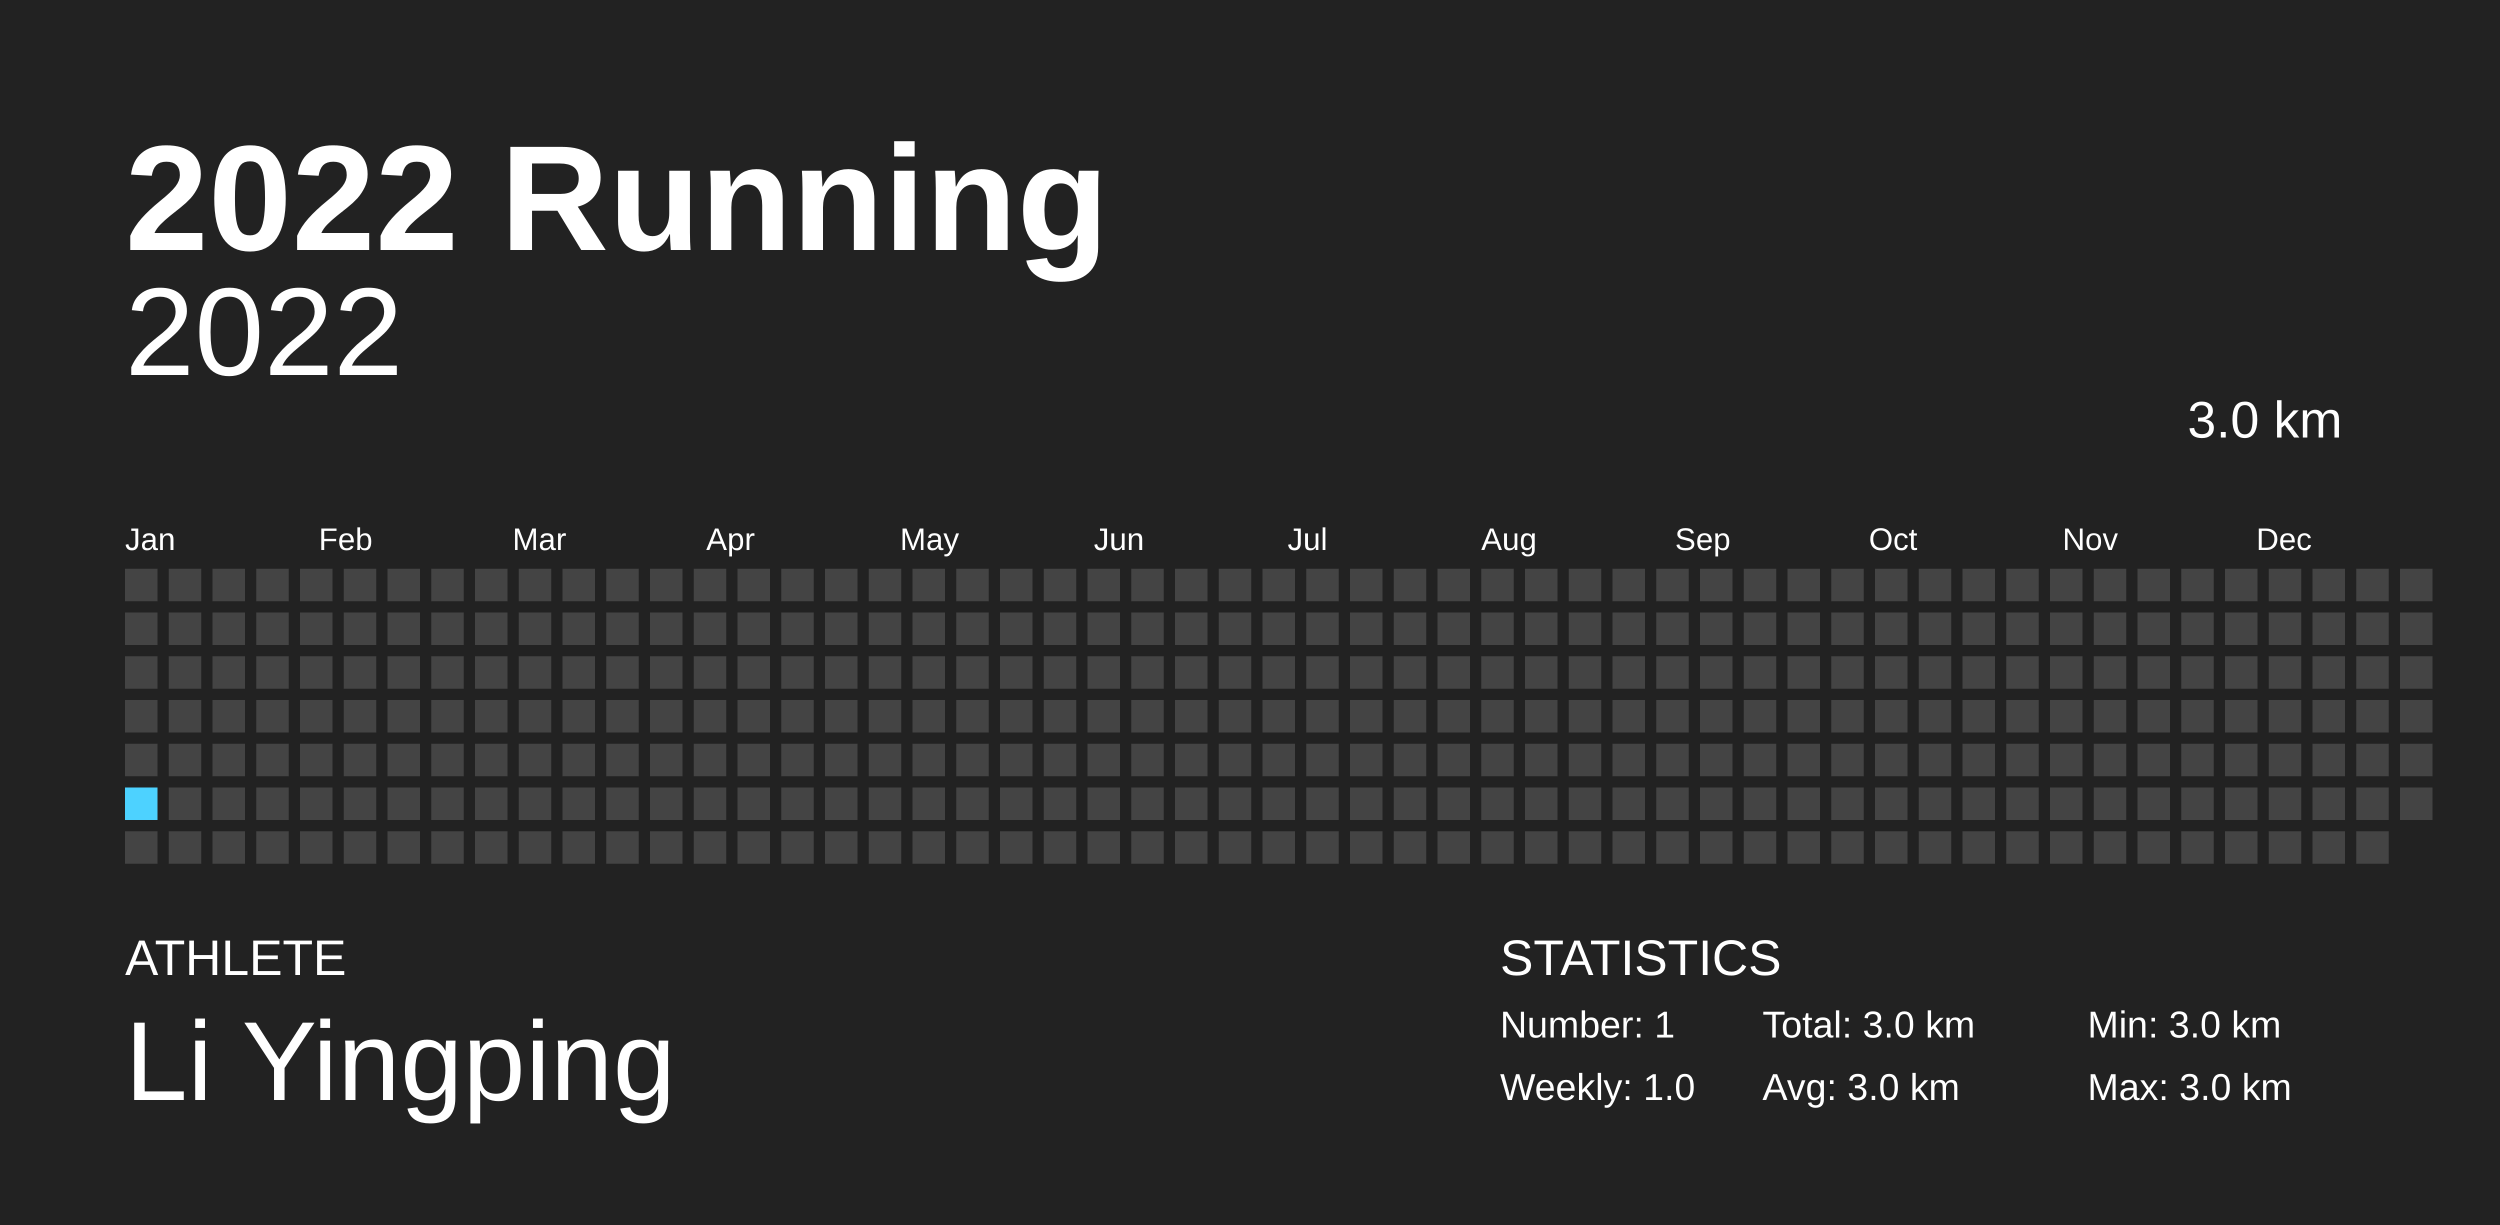
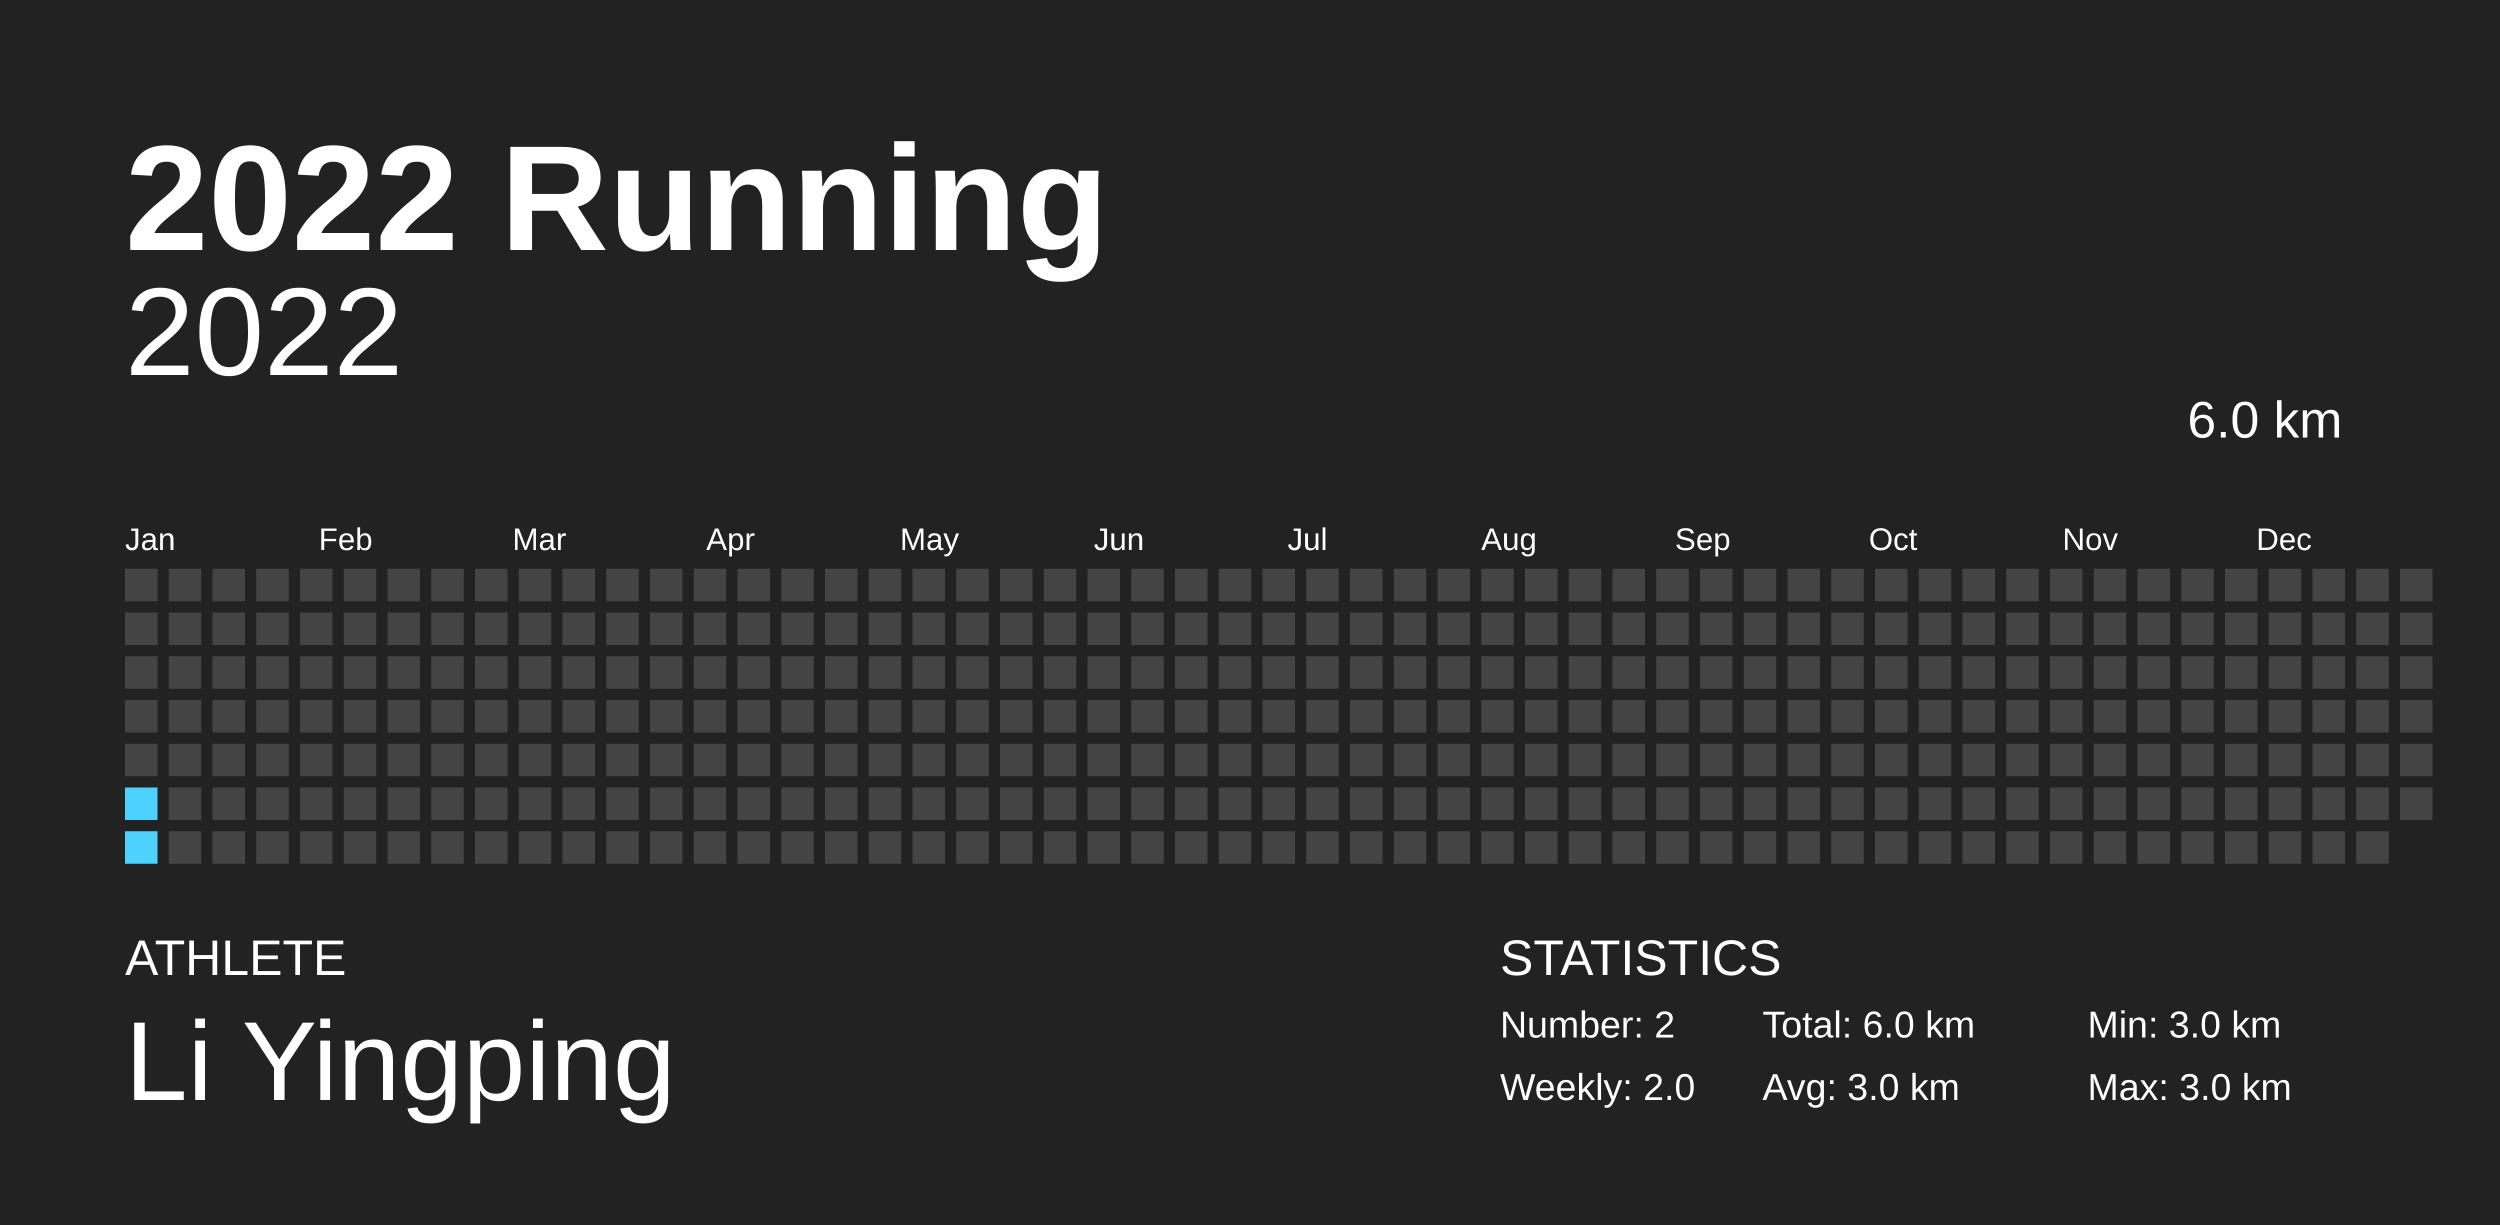
<svg xmlns="http://www.w3.org/2000/svg" baseProfile="full" height="98mm" version="1.1" viewBox="0,0,200,98" width="200mm">
  <defs />
  <rect fill="#222222" height="98" width="200" x="0" y="0" />
  <text fill="#FFFFFF" style="font-size:12px; font-family:Arial; font-weight:bold;" x="10" y="20">2022 Running</text>
  <text fill="#FFFFFF" style="font-size:4px; font-family:Arial" x="10" y="78">ATHLETE</text>
  <text fill="#FFFFFF" style="font-size:9px; font-family:Arial" x="10" y="88">Li Yingping</text>
  <text fill="#FFFFFF" style="font-size:4px; font-family:Arial" x="120" y="78">STATISTICS</text>
-   <text fill="#FFFFFF" style="font-size:3px; font-family:Arial" x="120" y="83">Number: 1</text>
-   <text fill="#FFFFFF" style="font-size:3px; font-family:Arial" x="120" y="88">Weekly: 1.0</text>
-   <text fill="#FFFFFF" style="font-size:3px; font-family:Arial" x="141" y="83">Total: 3.0 km</text>
+   <text fill="#FFFFFF" style="font-size:3px; font-family:Arial" x="120" y="83">Number: 2</text>
+   <text fill="#FFFFFF" style="font-size:3px; font-family:Arial" x="120" y="88">Weekly: 2.0</text>
+   <text fill="#FFFFFF" style="font-size:3px; font-family:Arial" x="141" y="83">Total: 6.0 km</text>
  <text fill="#FFFFFF" style="font-size:3px; font-family:Arial" x="141" y="88">Avg: 3.0 km</text>
  <text fill="#FFFFFF" style="font-size:3px; font-family:Arial" x="167" y="83">Min: 3.0 km</text>
  <text fill="#FFFFFF" style="font-size:3px; font-family:Arial" x="167" y="88">Max: 3.0 km</text>
  <text alignment-baseline="hanging" fill="#FFFFFF" style="font-size:10.0px; font-family:Arial;" x="10" y="30">2022</text>
-   <text alignment-baseline="hanging" fill="#FFFFFF" style="font-size:4.125px; font-family:Arial;" x="175" y="35">3.0 km</text>
+   <text alignment-baseline="hanging" fill="#FFFFFF" style="font-size:4.125px; font-family:Arial;" x="175" y="35">6.0 km</text>
  <text fill="#FFFFFF" style="font-size:2.5px; font-family:Arial" x="10.0" y="44">Jan</text>
  <text fill="#FFFFFF" style="font-size:2.5px; font-family:Arial" x="25.5" y="44">Feb</text>
  <text fill="#FFFFFF" style="font-size:2.5px; font-family:Arial" x="41.0" y="44">Mar</text>
  <text fill="#FFFFFF" style="font-size:2.5px; font-family:Arial" x="56.5" y="44">Apr</text>
  <text fill="#FFFFFF" style="font-size:2.5px; font-family:Arial" x="72.0" y="44">May</text>
  <text fill="#FFFFFF" style="font-size:2.5px; font-family:Arial" x="87.5" y="44">Jun</text>
  <text fill="#FFFFFF" style="font-size:2.5px; font-family:Arial" x="103.0" y="44">Jul</text>
  <text fill="#FFFFFF" style="font-size:2.5px; font-family:Arial" x="118.5" y="44">Aug</text>
  <text fill="#FFFFFF" style="font-size:2.5px; font-family:Arial" x="134.0" y="44">Sep</text>
  <text fill="#FFFFFF" style="font-size:2.5px; font-family:Arial" x="149.5" y="44">Oct</text>
  <text fill="#FFFFFF" style="font-size:2.5px; font-family:Arial" x="165.0" y="44">Nov</text>
  <text fill="#FFFFFF" style="font-size:2.5px; font-family:Arial" x="180.5" y="44">Dec</text>
  <rect fill="#444444" height="2.6" width="2.6" x="10.0" y="45.5" />
  <rect fill="#444444" height="2.6" width="2.6" x="10.0" y="49.0" />
  <rect fill="#444444" height="2.6" width="2.6" x="10.0" y="52.5" />
  <rect fill="#444444" height="2.6" width="2.6" x="10.0" y="56.0" />
  <rect fill="#444444" height="2.6" width="2.6" x="10.0" y="59.5" />
-   <rect fill="#4DD2FF" height="2.6" width="2.6" x="10.0" y="63.0" />
-   <rect fill="#444444" height="2.6" width="2.6" x="10.0" y="66.5" />
+   <rect fill="#4dd2ff" height="2.6" width="2.6" x="10.0" y="63.0" />
+   <rect fill="#4dd2ff" height="2.6" width="2.6" x="10.0" y="66.5" />
  <rect fill="#444444" height="2.6" width="2.6" x="13.5" y="45.5" />
  <rect fill="#444444" height="2.6" width="2.6" x="13.5" y="49.0" />
  <rect fill="#444444" height="2.6" width="2.6" x="13.5" y="52.5" />
  <rect fill="#444444" height="2.6" width="2.6" x="13.5" y="56.0" />
  <rect fill="#444444" height="2.6" width="2.6" x="13.5" y="59.5" />
  <rect fill="#444444" height="2.6" width="2.6" x="13.5" y="63.0" />
  <rect fill="#444444" height="2.6" width="2.6" x="13.5" y="66.5" />
  <rect fill="#444444" height="2.6" width="2.6" x="17.0" y="45.5" />
  <rect fill="#444444" height="2.6" width="2.6" x="17.0" y="49.0" />
  <rect fill="#444444" height="2.6" width="2.6" x="17.0" y="52.5" />
  <rect fill="#444444" height="2.6" width="2.6" x="17.0" y="56.0" />
  <rect fill="#444444" height="2.6" width="2.6" x="17.0" y="59.5" />
  <rect fill="#444444" height="2.6" width="2.6" x="17.0" y="63.0" />
  <rect fill="#444444" height="2.6" width="2.6" x="17.0" y="66.5" />
  <rect fill="#444444" height="2.6" width="2.6" x="20.5" y="45.5" />
  <rect fill="#444444" height="2.6" width="2.6" x="20.5" y="49.0" />
  <rect fill="#444444" height="2.6" width="2.6" x="20.5" y="52.5" />
  <rect fill="#444444" height="2.6" width="2.6" x="20.5" y="56.0" />
  <rect fill="#444444" height="2.6" width="2.6" x="20.5" y="59.5" />
  <rect fill="#444444" height="2.6" width="2.6" x="20.5" y="63.0" />
  <rect fill="#444444" height="2.6" width="2.6" x="20.5" y="66.5" />
  <rect fill="#444444" height="2.6" width="2.6" x="24.0" y="45.5" />
  <rect fill="#444444" height="2.6" width="2.6" x="24.0" y="49.0" />
  <rect fill="#444444" height="2.6" width="2.6" x="24.0" y="52.5" />
  <rect fill="#444444" height="2.6" width="2.6" x="24.0" y="56.0" />
  <rect fill="#444444" height="2.6" width="2.6" x="24.0" y="59.5" />
  <rect fill="#444444" height="2.6" width="2.6" x="24.0" y="63.0" />
  <rect fill="#444444" height="2.6" width="2.6" x="24.0" y="66.5" />
  <rect fill="#444444" height="2.6" width="2.6" x="27.5" y="45.5" />
  <rect fill="#444444" height="2.6" width="2.6" x="27.5" y="49.0" />
  <rect fill="#444444" height="2.6" width="2.6" x="27.5" y="52.5" />
  <rect fill="#444444" height="2.6" width="2.6" x="27.5" y="56.0" />
  <rect fill="#444444" height="2.6" width="2.6" x="27.5" y="59.5" />
  <rect fill="#444444" height="2.6" width="2.6" x="27.5" y="63.0" />
  <rect fill="#444444" height="2.6" width="2.6" x="27.5" y="66.5" />
  <rect fill="#444444" height="2.6" width="2.6" x="31.0" y="45.5" />
  <rect fill="#444444" height="2.6" width="2.6" x="31.0" y="49.0" />
  <rect fill="#444444" height="2.6" width="2.6" x="31.0" y="52.5" />
  <rect fill="#444444" height="2.6" width="2.6" x="31.0" y="56.0" />
  <rect fill="#444444" height="2.6" width="2.6" x="31.0" y="59.5" />
  <rect fill="#444444" height="2.6" width="2.6" x="31.0" y="63.0" />
  <rect fill="#444444" height="2.6" width="2.6" x="31.0" y="66.5" />
  <rect fill="#444444" height="2.6" width="2.6" x="34.5" y="45.5" />
  <rect fill="#444444" height="2.6" width="2.6" x="34.5" y="49.0" />
  <rect fill="#444444" height="2.6" width="2.6" x="34.5" y="52.5" />
  <rect fill="#444444" height="2.6" width="2.6" x="34.5" y="56.0" />
  <rect fill="#444444" height="2.6" width="2.6" x="34.5" y="59.5" />
  <rect fill="#444444" height="2.6" width="2.6" x="34.5" y="63.0" />
  <rect fill="#444444" height="2.6" width="2.6" x="34.5" y="66.5" />
  <rect fill="#444444" height="2.6" width="2.6" x="38.0" y="45.5" />
  <rect fill="#444444" height="2.6" width="2.6" x="38.0" y="49.0" />
  <rect fill="#444444" height="2.6" width="2.6" x="38.0" y="52.5" />
  <rect fill="#444444" height="2.6" width="2.6" x="38.0" y="56.0" />
  <rect fill="#444444" height="2.6" width="2.6" x="38.0" y="59.5" />
  <rect fill="#444444" height="2.6" width="2.6" x="38.0" y="63.0" />
  <rect fill="#444444" height="2.6" width="2.6" x="38.0" y="66.5" />
  <rect fill="#444444" height="2.6" width="2.6" x="41.5" y="45.5" />
  <rect fill="#444444" height="2.6" width="2.6" x="41.5" y="49.0" />
  <rect fill="#444444" height="2.6" width="2.6" x="41.5" y="52.5" />
  <rect fill="#444444" height="2.6" width="2.6" x="41.5" y="56.0" />
  <rect fill="#444444" height="2.6" width="2.6" x="41.5" y="59.5" />
  <rect fill="#444444" height="2.6" width="2.6" x="41.5" y="63.0" />
  <rect fill="#444444" height="2.6" width="2.6" x="41.5" y="66.5" />
  <rect fill="#444444" height="2.6" width="2.6" x="45.0" y="45.5" />
  <rect fill="#444444" height="2.6" width="2.6" x="45.0" y="49.0" />
  <rect fill="#444444" height="2.6" width="2.6" x="45.0" y="52.5" />
  <rect fill="#444444" height="2.6" width="2.6" x="45.0" y="56.0" />
  <rect fill="#444444" height="2.6" width="2.6" x="45.0" y="59.5" />
  <rect fill="#444444" height="2.6" width="2.6" x="45.0" y="63.0" />
  <rect fill="#444444" height="2.6" width="2.6" x="45.0" y="66.5" />
  <rect fill="#444444" height="2.6" width="2.6" x="48.5" y="45.5" />
  <rect fill="#444444" height="2.6" width="2.6" x="48.5" y="49.0" />
  <rect fill="#444444" height="2.6" width="2.6" x="48.5" y="52.5" />
  <rect fill="#444444" height="2.6" width="2.6" x="48.5" y="56.0" />
  <rect fill="#444444" height="2.6" width="2.6" x="48.5" y="59.5" />
  <rect fill="#444444" height="2.6" width="2.6" x="48.5" y="63.0" />
  <rect fill="#444444" height="2.6" width="2.6" x="48.5" y="66.5" />
  <rect fill="#444444" height="2.6" width="2.6" x="52.0" y="45.5" />
  <rect fill="#444444" height="2.6" width="2.6" x="52.0" y="49.0" />
  <rect fill="#444444" height="2.6" width="2.6" x="52.0" y="52.5" />
  <rect fill="#444444" height="2.6" width="2.6" x="52.0" y="56.0" />
  <rect fill="#444444" height="2.6" width="2.6" x="52.0" y="59.5" />
  <rect fill="#444444" height="2.6" width="2.6" x="52.0" y="63.0" />
  <rect fill="#444444" height="2.6" width="2.6" x="52.0" y="66.5" />
  <rect fill="#444444" height="2.6" width="2.6" x="55.5" y="45.5" />
  <rect fill="#444444" height="2.6" width="2.6" x="55.5" y="49.0" />
  <rect fill="#444444" height="2.6" width="2.6" x="55.5" y="52.5" />
  <rect fill="#444444" height="2.6" width="2.6" x="55.5" y="56.0" />
  <rect fill="#444444" height="2.6" width="2.6" x="55.5" y="59.5" />
  <rect fill="#444444" height="2.6" width="2.6" x="55.5" y="63.0" />
  <rect fill="#444444" height="2.6" width="2.6" x="55.5" y="66.5" />
  <rect fill="#444444" height="2.6" width="2.6" x="59.0" y="45.5" />
  <rect fill="#444444" height="2.6" width="2.6" x="59.0" y="49.0" />
  <rect fill="#444444" height="2.6" width="2.6" x="59.0" y="52.5" />
  <rect fill="#444444" height="2.6" width="2.6" x="59.0" y="56.0" />
  <rect fill="#444444" height="2.6" width="2.6" x="59.0" y="59.5" />
  <rect fill="#444444" height="2.6" width="2.6" x="59.0" y="63.0" />
  <rect fill="#444444" height="2.6" width="2.6" x="59.0" y="66.5" />
  <rect fill="#444444" height="2.6" width="2.6" x="62.5" y="45.5" />
  <rect fill="#444444" height="2.6" width="2.6" x="62.5" y="49.0" />
  <rect fill="#444444" height="2.6" width="2.6" x="62.5" y="52.5" />
  <rect fill="#444444" height="2.6" width="2.6" x="62.5" y="56.0" />
  <rect fill="#444444" height="2.6" width="2.6" x="62.5" y="59.5" />
  <rect fill="#444444" height="2.6" width="2.6" x="62.5" y="63.0" />
  <rect fill="#444444" height="2.6" width="2.6" x="62.5" y="66.5" />
  <rect fill="#444444" height="2.6" width="2.6" x="66.0" y="45.5" />
  <rect fill="#444444" height="2.6" width="2.6" x="66.0" y="49.0" />
  <rect fill="#444444" height="2.6" width="2.6" x="66.0" y="52.5" />
  <rect fill="#444444" height="2.6" width="2.6" x="66.0" y="56.0" />
  <rect fill="#444444" height="2.6" width="2.6" x="66.0" y="59.5" />
  <rect fill="#444444" height="2.6" width="2.6" x="66.0" y="63.0" />
  <rect fill="#444444" height="2.6" width="2.6" x="66.0" y="66.5" />
  <rect fill="#444444" height="2.6" width="2.6" x="69.5" y="45.5" />
  <rect fill="#444444" height="2.6" width="2.6" x="69.5" y="49.0" />
  <rect fill="#444444" height="2.6" width="2.6" x="69.5" y="52.5" />
  <rect fill="#444444" height="2.6" width="2.6" x="69.5" y="56.0" />
  <rect fill="#444444" height="2.6" width="2.6" x="69.5" y="59.5" />
  <rect fill="#444444" height="2.6" width="2.6" x="69.5" y="63.0" />
  <rect fill="#444444" height="2.6" width="2.6" x="69.5" y="66.5" />
  <rect fill="#444444" height="2.6" width="2.6" x="73.0" y="45.5" />
  <rect fill="#444444" height="2.6" width="2.6" x="73.0" y="49.0" />
  <rect fill="#444444" height="2.6" width="2.6" x="73.0" y="52.5" />
  <rect fill="#444444" height="2.6" width="2.6" x="73.0" y="56.0" />
  <rect fill="#444444" height="2.6" width="2.6" x="73.0" y="59.5" />
  <rect fill="#444444" height="2.6" width="2.6" x="73.0" y="63.0" />
  <rect fill="#444444" height="2.6" width="2.6" x="73.0" y="66.5" />
  <rect fill="#444444" height="2.6" width="2.6" x="76.5" y="45.5" />
  <rect fill="#444444" height="2.6" width="2.6" x="76.5" y="49.0" />
  <rect fill="#444444" height="2.6" width="2.6" x="76.5" y="52.5" />
  <rect fill="#444444" height="2.6" width="2.6" x="76.5" y="56.0" />
  <rect fill="#444444" height="2.6" width="2.6" x="76.5" y="59.5" />
  <rect fill="#444444" height="2.6" width="2.6" x="76.5" y="63.0" />
  <rect fill="#444444" height="2.6" width="2.6" x="76.5" y="66.5" />
  <rect fill="#444444" height="2.6" width="2.6" x="80.0" y="45.5" />
  <rect fill="#444444" height="2.6" width="2.6" x="80.0" y="49.0" />
  <rect fill="#444444" height="2.6" width="2.6" x="80.0" y="52.5" />
  <rect fill="#444444" height="2.6" width="2.6" x="80.0" y="56.0" />
  <rect fill="#444444" height="2.6" width="2.6" x="80.0" y="59.5" />
  <rect fill="#444444" height="2.6" width="2.6" x="80.0" y="63.0" />
  <rect fill="#444444" height="2.6" width="2.6" x="80.0" y="66.5" />
  <rect fill="#444444" height="2.6" width="2.6" x="83.5" y="45.5" />
  <rect fill="#444444" height="2.6" width="2.6" x="83.5" y="49.0" />
  <rect fill="#444444" height="2.6" width="2.6" x="83.5" y="52.5" />
  <rect fill="#444444" height="2.6" width="2.6" x="83.5" y="56.0" />
  <rect fill="#444444" height="2.6" width="2.6" x="83.5" y="59.5" />
  <rect fill="#444444" height="2.6" width="2.6" x="83.5" y="63.0" />
  <rect fill="#444444" height="2.6" width="2.6" x="83.5" y="66.5" />
  <rect fill="#444444" height="2.6" width="2.6" x="87.0" y="45.5" />
  <rect fill="#444444" height="2.6" width="2.6" x="87.0" y="49.0" />
  <rect fill="#444444" height="2.6" width="2.6" x="87.0" y="52.5" />
  <rect fill="#444444" height="2.6" width="2.6" x="87.0" y="56.0" />
  <rect fill="#444444" height="2.6" width="2.6" x="87.0" y="59.5" />
  <rect fill="#444444" height="2.6" width="2.6" x="87.0" y="63.0" />
  <rect fill="#444444" height="2.6" width="2.6" x="87.0" y="66.5" />
  <rect fill="#444444" height="2.6" width="2.6" x="90.5" y="45.5" />
  <rect fill="#444444" height="2.6" width="2.6" x="90.5" y="49.0" />
  <rect fill="#444444" height="2.6" width="2.6" x="90.5" y="52.5" />
  <rect fill="#444444" height="2.6" width="2.6" x="90.5" y="56.0" />
  <rect fill="#444444" height="2.6" width="2.6" x="90.5" y="59.5" />
  <rect fill="#444444" height="2.6" width="2.6" x="90.5" y="63.0" />
  <rect fill="#444444" height="2.6" width="2.6" x="90.5" y="66.5" />
  <rect fill="#444444" height="2.6" width="2.6" x="94.0" y="45.5" />
  <rect fill="#444444" height="2.6" width="2.6" x="94.0" y="49.0" />
  <rect fill="#444444" height="2.6" width="2.6" x="94.0" y="52.5" />
  <rect fill="#444444" height="2.6" width="2.6" x="94.0" y="56.0" />
  <rect fill="#444444" height="2.6" width="2.6" x="94.0" y="59.5" />
  <rect fill="#444444" height="2.6" width="2.6" x="94.0" y="63.0" />
  <rect fill="#444444" height="2.6" width="2.6" x="94.0" y="66.5" />
  <rect fill="#444444" height="2.6" width="2.6" x="97.5" y="45.5" />
  <rect fill="#444444" height="2.6" width="2.6" x="97.5" y="49.0" />
  <rect fill="#444444" height="2.6" width="2.6" x="97.5" y="52.5" />
  <rect fill="#444444" height="2.6" width="2.6" x="97.5" y="56.0" />
  <rect fill="#444444" height="2.6" width="2.6" x="97.5" y="59.5" />
  <rect fill="#444444" height="2.6" width="2.6" x="97.5" y="63.0" />
  <rect fill="#444444" height="2.6" width="2.6" x="97.5" y="66.5" />
  <rect fill="#444444" height="2.6" width="2.6" x="101.0" y="45.5" />
  <rect fill="#444444" height="2.6" width="2.6" x="101.0" y="49.0" />
  <rect fill="#444444" height="2.6" width="2.6" x="101.0" y="52.5" />
  <rect fill="#444444" height="2.6" width="2.6" x="101.0" y="56.0" />
  <rect fill="#444444" height="2.6" width="2.6" x="101.0" y="59.5" />
  <rect fill="#444444" height="2.6" width="2.6" x="101.0" y="63.0" />
  <rect fill="#444444" height="2.6" width="2.6" x="101.0" y="66.5" />
  <rect fill="#444444" height="2.6" width="2.6" x="104.5" y="45.5" />
  <rect fill="#444444" height="2.6" width="2.6" x="104.5" y="49.0" />
  <rect fill="#444444" height="2.6" width="2.6" x="104.5" y="52.5" />
  <rect fill="#444444" height="2.6" width="2.6" x="104.5" y="56.0" />
  <rect fill="#444444" height="2.6" width="2.6" x="104.5" y="59.5" />
  <rect fill="#444444" height="2.6" width="2.6" x="104.5" y="63.0" />
  <rect fill="#444444" height="2.6" width="2.6" x="104.5" y="66.5" />
  <rect fill="#444444" height="2.6" width="2.6" x="108.0" y="45.5" />
  <rect fill="#444444" height="2.6" width="2.6" x="108.0" y="49.0" />
  <rect fill="#444444" height="2.6" width="2.6" x="108.0" y="52.5" />
  <rect fill="#444444" height="2.6" width="2.6" x="108.0" y="56.0" />
  <rect fill="#444444" height="2.6" width="2.6" x="108.0" y="59.5" />
  <rect fill="#444444" height="2.6" width="2.6" x="108.0" y="63.0" />
  <rect fill="#444444" height="2.6" width="2.6" x="108.0" y="66.5" />
  <rect fill="#444444" height="2.6" width="2.6" x="111.5" y="45.5" />
  <rect fill="#444444" height="2.6" width="2.6" x="111.5" y="49.0" />
  <rect fill="#444444" height="2.6" width="2.6" x="111.5" y="52.5" />
  <rect fill="#444444" height="2.6" width="2.6" x="111.5" y="56.0" />
  <rect fill="#444444" height="2.6" width="2.6" x="111.5" y="59.5" />
  <rect fill="#444444" height="2.6" width="2.6" x="111.5" y="63.0" />
  <rect fill="#444444" height="2.6" width="2.6" x="111.5" y="66.5" />
  <rect fill="#444444" height="2.6" width="2.6" x="115.0" y="45.5" />
  <rect fill="#444444" height="2.6" width="2.6" x="115.0" y="49.0" />
  <rect fill="#444444" height="2.6" width="2.6" x="115.0" y="52.5" />
  <rect fill="#444444" height="2.6" width="2.6" x="115.0" y="56.0" />
  <rect fill="#444444" height="2.6" width="2.6" x="115.0" y="59.5" />
  <rect fill="#444444" height="2.6" width="2.6" x="115.0" y="63.0" />
  <rect fill="#444444" height="2.6" width="2.6" x="115.0" y="66.5" />
  <rect fill="#444444" height="2.6" width="2.6" x="118.5" y="45.5" />
  <rect fill="#444444" height="2.6" width="2.6" x="118.5" y="49.0" />
  <rect fill="#444444" height="2.6" width="2.6" x="118.5" y="52.5" />
  <rect fill="#444444" height="2.6" width="2.6" x="118.5" y="56.0" />
  <rect fill="#444444" height="2.6" width="2.6" x="118.5" y="59.5" />
  <rect fill="#444444" height="2.6" width="2.6" x="118.5" y="63.0" />
  <rect fill="#444444" height="2.6" width="2.6" x="118.5" y="66.5" />
  <rect fill="#444444" height="2.6" width="2.6" x="122.0" y="45.5" />
  <rect fill="#444444" height="2.6" width="2.6" x="122.0" y="49.0" />
  <rect fill="#444444" height="2.6" width="2.6" x="122.0" y="52.5" />
  <rect fill="#444444" height="2.6" width="2.6" x="122.0" y="56.0" />
  <rect fill="#444444" height="2.6" width="2.6" x="122.0" y="59.5" />
  <rect fill="#444444" height="2.6" width="2.6" x="122.0" y="63.0" />
  <rect fill="#444444" height="2.6" width="2.6" x="122.0" y="66.5" />
  <rect fill="#444444" height="2.6" width="2.6" x="125.5" y="45.5" />
  <rect fill="#444444" height="2.6" width="2.6" x="125.5" y="49.0" />
  <rect fill="#444444" height="2.6" width="2.6" x="125.5" y="52.5" />
  <rect fill="#444444" height="2.6" width="2.6" x="125.5" y="56.0" />
  <rect fill="#444444" height="2.6" width="2.6" x="125.5" y="59.5" />
  <rect fill="#444444" height="2.6" width="2.6" x="125.5" y="63.0" />
  <rect fill="#444444" height="2.6" width="2.6" x="125.5" y="66.5" />
  <rect fill="#444444" height="2.6" width="2.6" x="129.0" y="45.5" />
  <rect fill="#444444" height="2.6" width="2.6" x="129.0" y="49.0" />
  <rect fill="#444444" height="2.6" width="2.6" x="129.0" y="52.5" />
  <rect fill="#444444" height="2.6" width="2.6" x="129.0" y="56.0" />
  <rect fill="#444444" height="2.6" width="2.6" x="129.0" y="59.5" />
  <rect fill="#444444" height="2.6" width="2.6" x="129.0" y="63.0" />
  <rect fill="#444444" height="2.6" width="2.6" x="129.0" y="66.5" />
  <rect fill="#444444" height="2.6" width="2.6" x="132.5" y="45.5" />
  <rect fill="#444444" height="2.6" width="2.6" x="132.5" y="49.0" />
  <rect fill="#444444" height="2.6" width="2.6" x="132.5" y="52.5" />
  <rect fill="#444444" height="2.6" width="2.6" x="132.5" y="56.0" />
  <rect fill="#444444" height="2.6" width="2.6" x="132.5" y="59.5" />
  <rect fill="#444444" height="2.6" width="2.6" x="132.5" y="63.0" />
  <rect fill="#444444" height="2.6" width="2.6" x="132.5" y="66.5" />
  <rect fill="#444444" height="2.6" width="2.6" x="136.0" y="45.5" />
  <rect fill="#444444" height="2.6" width="2.6" x="136.0" y="49.0" />
  <rect fill="#444444" height="2.6" width="2.6" x="136.0" y="52.5" />
  <rect fill="#444444" height="2.6" width="2.6" x="136.0" y="56.0" />
  <rect fill="#444444" height="2.6" width="2.6" x="136.0" y="59.5" />
  <rect fill="#444444" height="2.6" width="2.6" x="136.0" y="63.0" />
  <rect fill="#444444" height="2.6" width="2.6" x="136.0" y="66.5" />
  <rect fill="#444444" height="2.6" width="2.6" x="139.5" y="45.5" />
  <rect fill="#444444" height="2.6" width="2.6" x="139.5" y="49.0" />
  <rect fill="#444444" height="2.6" width="2.6" x="139.5" y="52.5" />
  <rect fill="#444444" height="2.6" width="2.6" x="139.5" y="56.0" />
  <rect fill="#444444" height="2.6" width="2.6" x="139.5" y="59.5" />
  <rect fill="#444444" height="2.6" width="2.6" x="139.5" y="63.0" />
  <rect fill="#444444" height="2.6" width="2.6" x="139.5" y="66.5" />
  <rect fill="#444444" height="2.6" width="2.6" x="143.0" y="45.5" />
  <rect fill="#444444" height="2.6" width="2.6" x="143.0" y="49.0" />
  <rect fill="#444444" height="2.6" width="2.6" x="143.0" y="52.5" />
  <rect fill="#444444" height="2.6" width="2.6" x="143.0" y="56.0" />
  <rect fill="#444444" height="2.6" width="2.6" x="143.0" y="59.5" />
  <rect fill="#444444" height="2.6" width="2.6" x="143.0" y="63.0" />
  <rect fill="#444444" height="2.6" width="2.6" x="143.0" y="66.5" />
  <rect fill="#444444" height="2.6" width="2.6" x="146.5" y="45.5" />
  <rect fill="#444444" height="2.6" width="2.6" x="146.5" y="49.0" />
  <rect fill="#444444" height="2.6" width="2.6" x="146.5" y="52.5" />
  <rect fill="#444444" height="2.6" width="2.6" x="146.5" y="56.0" />
  <rect fill="#444444" height="2.6" width="2.6" x="146.5" y="59.5" />
  <rect fill="#444444" height="2.6" width="2.6" x="146.5" y="63.0" />
  <rect fill="#444444" height="2.6" width="2.6" x="146.5" y="66.5" />
  <rect fill="#444444" height="2.6" width="2.6" x="150.0" y="45.5" />
  <rect fill="#444444" height="2.6" width="2.6" x="150.0" y="49.0" />
  <rect fill="#444444" height="2.6" width="2.6" x="150.0" y="52.5" />
  <rect fill="#444444" height="2.6" width="2.6" x="150.0" y="56.0" />
  <rect fill="#444444" height="2.6" width="2.6" x="150.0" y="59.5" />
  <rect fill="#444444" height="2.6" width="2.6" x="150.0" y="63.0" />
  <rect fill="#444444" height="2.6" width="2.6" x="150.0" y="66.5" />
  <rect fill="#444444" height="2.6" width="2.6" x="153.5" y="45.5" />
  <rect fill="#444444" height="2.6" width="2.6" x="153.5" y="49.0" />
  <rect fill="#444444" height="2.6" width="2.6" x="153.5" y="52.5" />
  <rect fill="#444444" height="2.6" width="2.6" x="153.5" y="56.0" />
  <rect fill="#444444" height="2.6" width="2.6" x="153.5" y="59.5" />
  <rect fill="#444444" height="2.6" width="2.6" x="153.5" y="63.0" />
  <rect fill="#444444" height="2.6" width="2.6" x="153.5" y="66.5" />
  <rect fill="#444444" height="2.6" width="2.6" x="157.0" y="45.5" />
  <rect fill="#444444" height="2.6" width="2.6" x="157.0" y="49.0" />
  <rect fill="#444444" height="2.6" width="2.6" x="157.0" y="52.5" />
  <rect fill="#444444" height="2.6" width="2.6" x="157.0" y="56.0" />
  <rect fill="#444444" height="2.6" width="2.6" x="157.0" y="59.5" />
  <rect fill="#444444" height="2.6" width="2.6" x="157.0" y="63.0" />
  <rect fill="#444444" height="2.6" width="2.6" x="157.0" y="66.5" />
  <rect fill="#444444" height="2.6" width="2.6" x="160.5" y="45.5" />
  <rect fill="#444444" height="2.6" width="2.6" x="160.5" y="49.0" />
  <rect fill="#444444" height="2.6" width="2.6" x="160.5" y="52.5" />
  <rect fill="#444444" height="2.6" width="2.6" x="160.5" y="56.0" />
  <rect fill="#444444" height="2.6" width="2.6" x="160.5" y="59.5" />
  <rect fill="#444444" height="2.6" width="2.6" x="160.5" y="63.0" />
  <rect fill="#444444" height="2.6" width="2.6" x="160.5" y="66.5" />
  <rect fill="#444444" height="2.6" width="2.6" x="164.0" y="45.5" />
  <rect fill="#444444" height="2.6" width="2.6" x="164.0" y="49.0" />
  <rect fill="#444444" height="2.6" width="2.6" x="164.0" y="52.5" />
  <rect fill="#444444" height="2.6" width="2.6" x="164.0" y="56.0" />
  <rect fill="#444444" height="2.6" width="2.6" x="164.0" y="59.5" />
  <rect fill="#444444" height="2.6" width="2.6" x="164.0" y="63.0" />
  <rect fill="#444444" height="2.6" width="2.6" x="164.0" y="66.5" />
  <rect fill="#444444" height="2.6" width="2.6" x="167.5" y="45.5" />
  <rect fill="#444444" height="2.6" width="2.6" x="167.5" y="49.0" />
  <rect fill="#444444" height="2.6" width="2.6" x="167.5" y="52.5" />
  <rect fill="#444444" height="2.6" width="2.6" x="167.5" y="56.0" />
  <rect fill="#444444" height="2.6" width="2.6" x="167.5" y="59.5" />
  <rect fill="#444444" height="2.6" width="2.6" x="167.5" y="63.0" />
  <rect fill="#444444" height="2.6" width="2.6" x="167.5" y="66.5" />
  <rect fill="#444444" height="2.6" width="2.6" x="171.0" y="45.5" />
  <rect fill="#444444" height="2.6" width="2.6" x="171.0" y="49.0" />
  <rect fill="#444444" height="2.6" width="2.6" x="171.0" y="52.5" />
  <rect fill="#444444" height="2.6" width="2.6" x="171.0" y="56.0" />
  <rect fill="#444444" height="2.6" width="2.6" x="171.0" y="59.5" />
  <rect fill="#444444" height="2.6" width="2.6" x="171.0" y="63.0" />
  <rect fill="#444444" height="2.6" width="2.6" x="171.0" y="66.5" />
  <rect fill="#444444" height="2.6" width="2.6" x="174.5" y="45.5" />
  <rect fill="#444444" height="2.6" width="2.6" x="174.5" y="49.0" />
  <rect fill="#444444" height="2.6" width="2.6" x="174.5" y="52.5" />
  <rect fill="#444444" height="2.6" width="2.6" x="174.5" y="56.0" />
  <rect fill="#444444" height="2.6" width="2.6" x="174.5" y="59.5" />
  <rect fill="#444444" height="2.6" width="2.6" x="174.5" y="63.0" />
  <rect fill="#444444" height="2.6" width="2.6" x="174.5" y="66.5" />
  <rect fill="#444444" height="2.6" width="2.6" x="178.0" y="45.5" />
  <rect fill="#444444" height="2.6" width="2.6" x="178.0" y="49.0" />
  <rect fill="#444444" height="2.6" width="2.6" x="178.0" y="52.5" />
  <rect fill="#444444" height="2.6" width="2.6" x="178.0" y="56.0" />
  <rect fill="#444444" height="2.6" width="2.6" x="178.0" y="59.5" />
  <rect fill="#444444" height="2.6" width="2.6" x="178.0" y="63.0" />
  <rect fill="#444444" height="2.6" width="2.6" x="178.0" y="66.5" />
  <rect fill="#444444" height="2.6" width="2.6" x="181.5" y="45.5" />
  <rect fill="#444444" height="2.6" width="2.6" x="181.5" y="49.0" />
  <rect fill="#444444" height="2.6" width="2.6" x="181.5" y="52.5" />
  <rect fill="#444444" height="2.6" width="2.6" x="181.5" y="56.0" />
  <rect fill="#444444" height="2.6" width="2.6" x="181.5" y="59.5" />
  <rect fill="#444444" height="2.6" width="2.6" x="181.5" y="63.0" />
  <rect fill="#444444" height="2.6" width="2.6" x="181.5" y="66.5" />
  <rect fill="#444444" height="2.6" width="2.6" x="185.0" y="45.5" />
  <rect fill="#444444" height="2.6" width="2.6" x="185.0" y="49.0" />
  <rect fill="#444444" height="2.6" width="2.6" x="185.0" y="52.5" />
  <rect fill="#444444" height="2.6" width="2.6" x="185.0" y="56.0" />
  <rect fill="#444444" height="2.6" width="2.6" x="185.0" y="59.5" />
  <rect fill="#444444" height="2.6" width="2.6" x="185.0" y="63.0" />
  <rect fill="#444444" height="2.6" width="2.6" x="185.0" y="66.5" />
  <rect fill="#444444" height="2.6" width="2.6" x="188.5" y="45.5" />
  <rect fill="#444444" height="2.6" width="2.6" x="188.5" y="49.0" />
  <rect fill="#444444" height="2.6" width="2.6" x="188.5" y="52.5" />
  <rect fill="#444444" height="2.6" width="2.6" x="188.5" y="56.0" />
  <rect fill="#444444" height="2.6" width="2.6" x="188.5" y="59.5" />
  <rect fill="#444444" height="2.6" width="2.6" x="188.5" y="63.0" />
  <rect fill="#444444" height="2.6" width="2.6" x="188.5" y="66.5" />
  <rect fill="#444444" height="2.6" width="2.6" x="192.0" y="45.5" />
  <rect fill="#444444" height="2.6" width="2.6" x="192.0" y="49.0" />
  <rect fill="#444444" height="2.6" width="2.6" x="192.0" y="52.5" />
  <rect fill="#444444" height="2.6" width="2.6" x="192.0" y="56.0" />
  <rect fill="#444444" height="2.6" width="2.6" x="192.0" y="59.5" />
  <rect fill="#444444" height="2.6" width="2.6" x="192.0" y="63.0" />
</svg>
